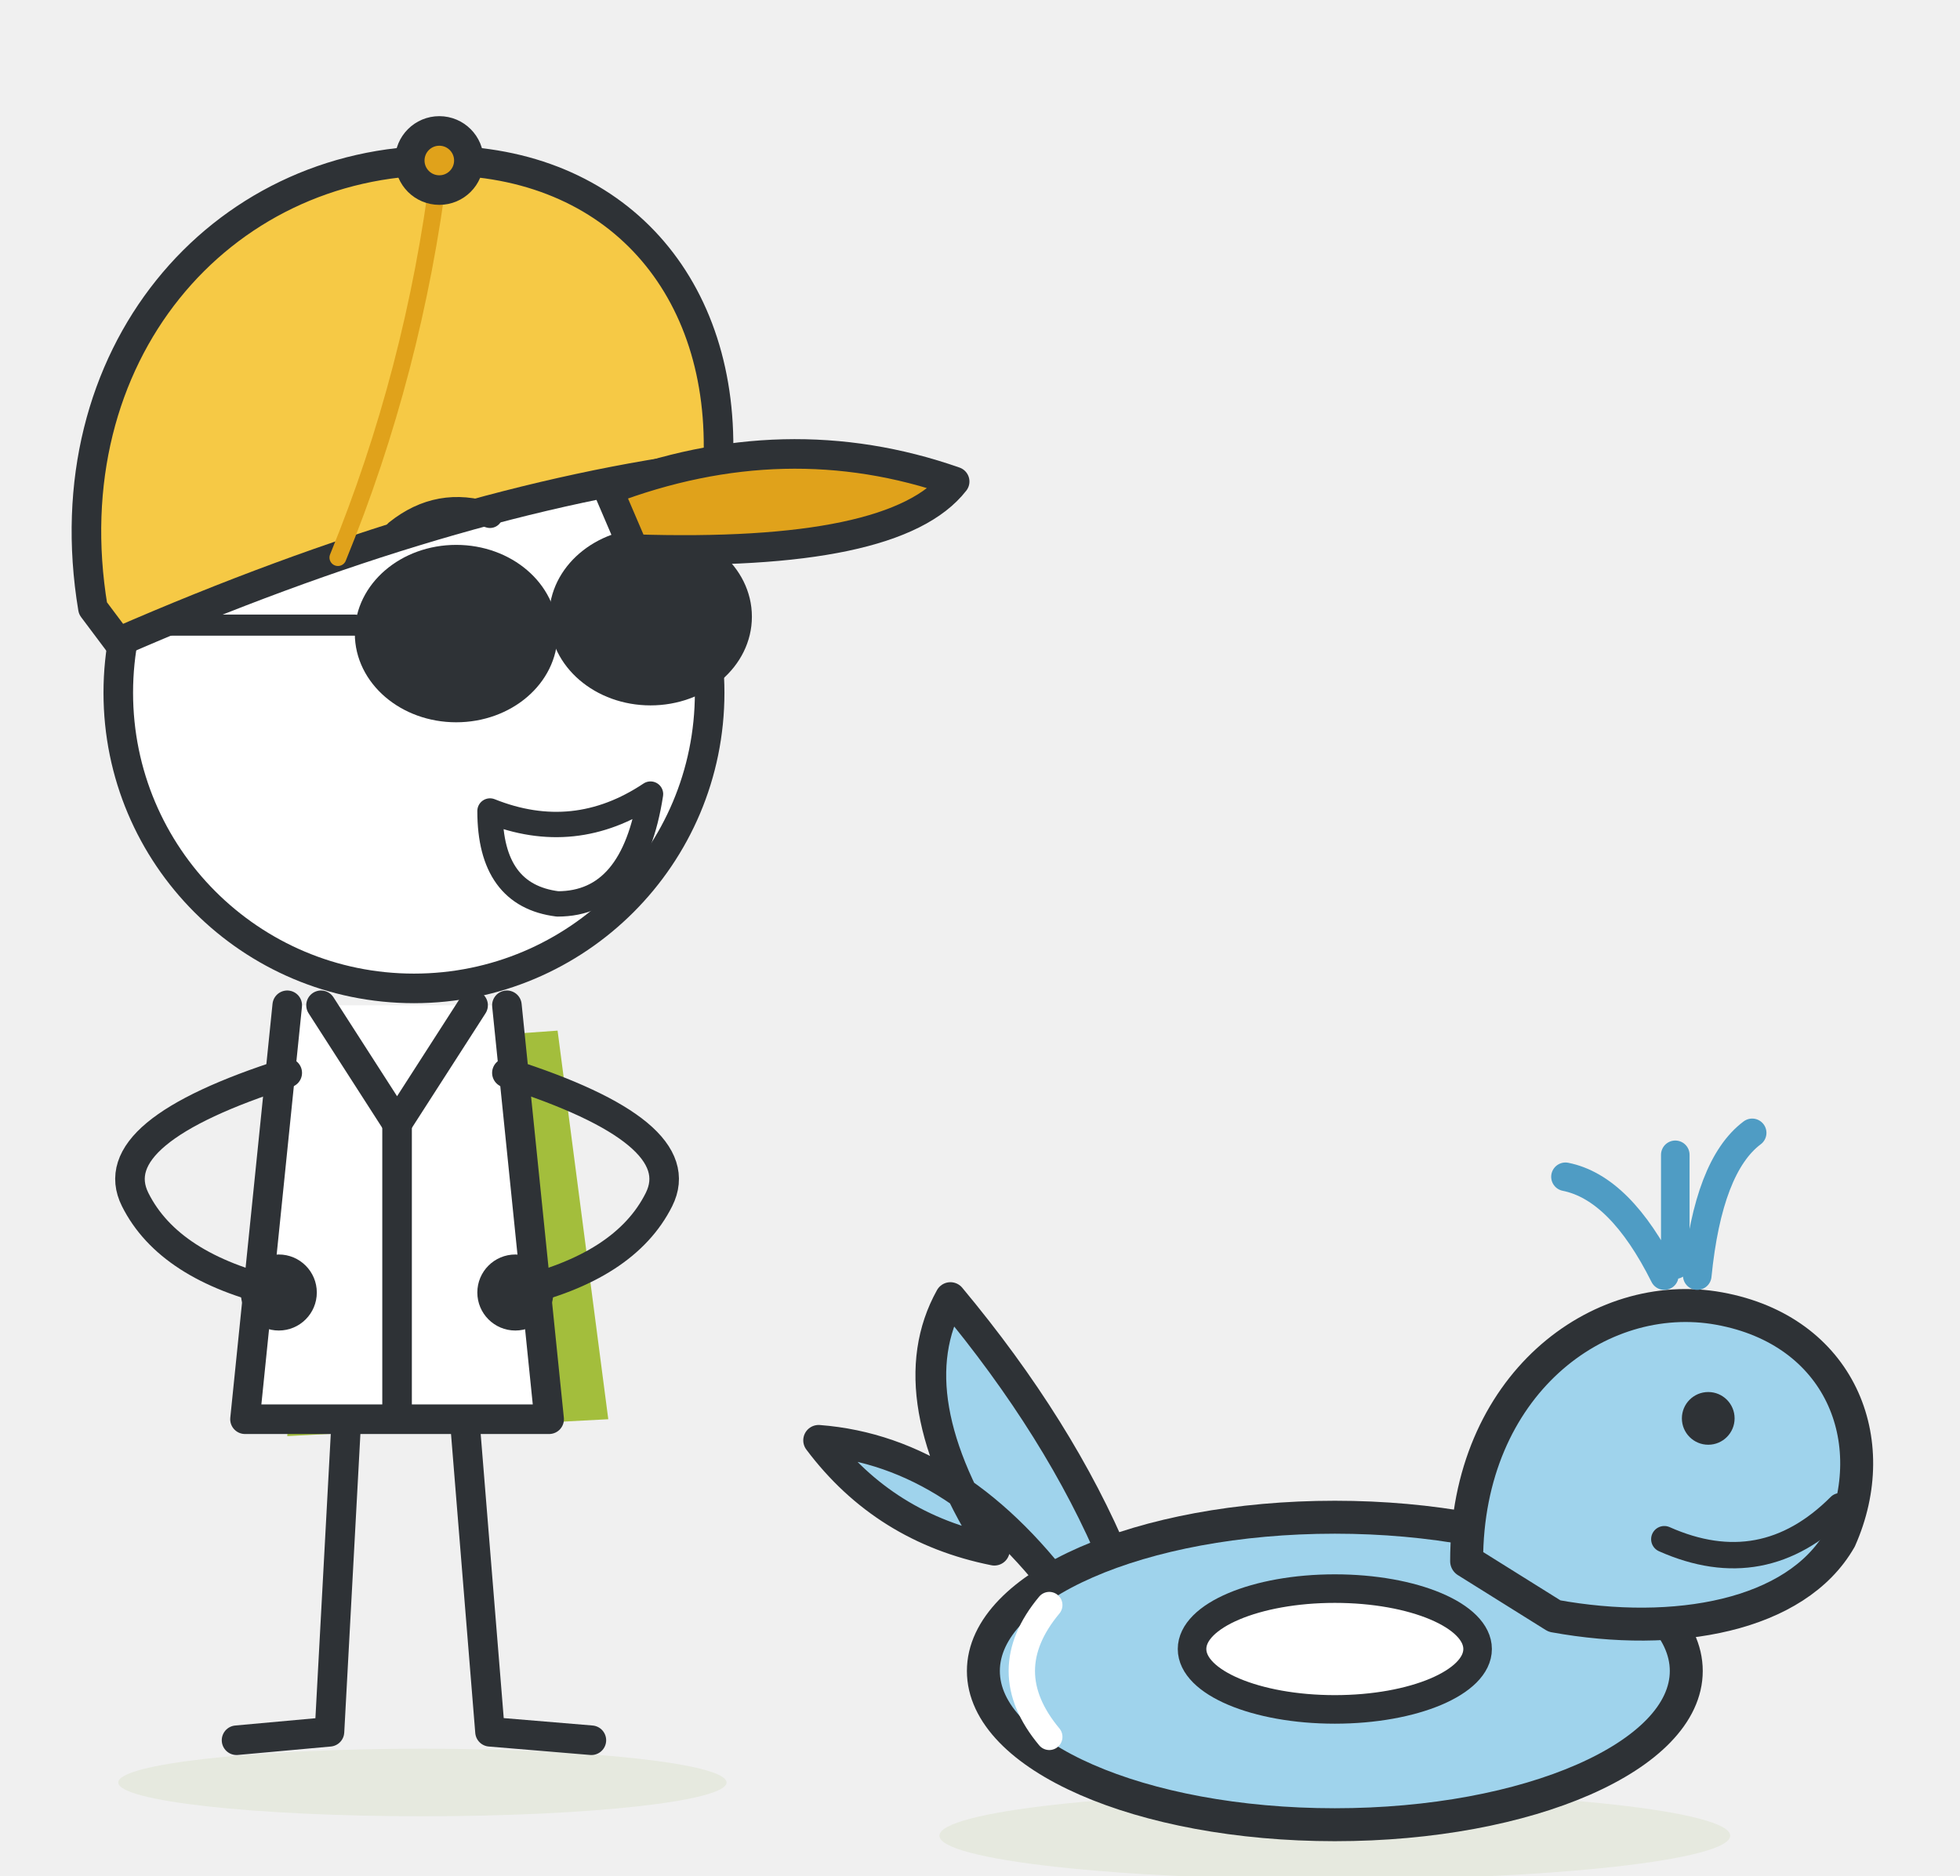
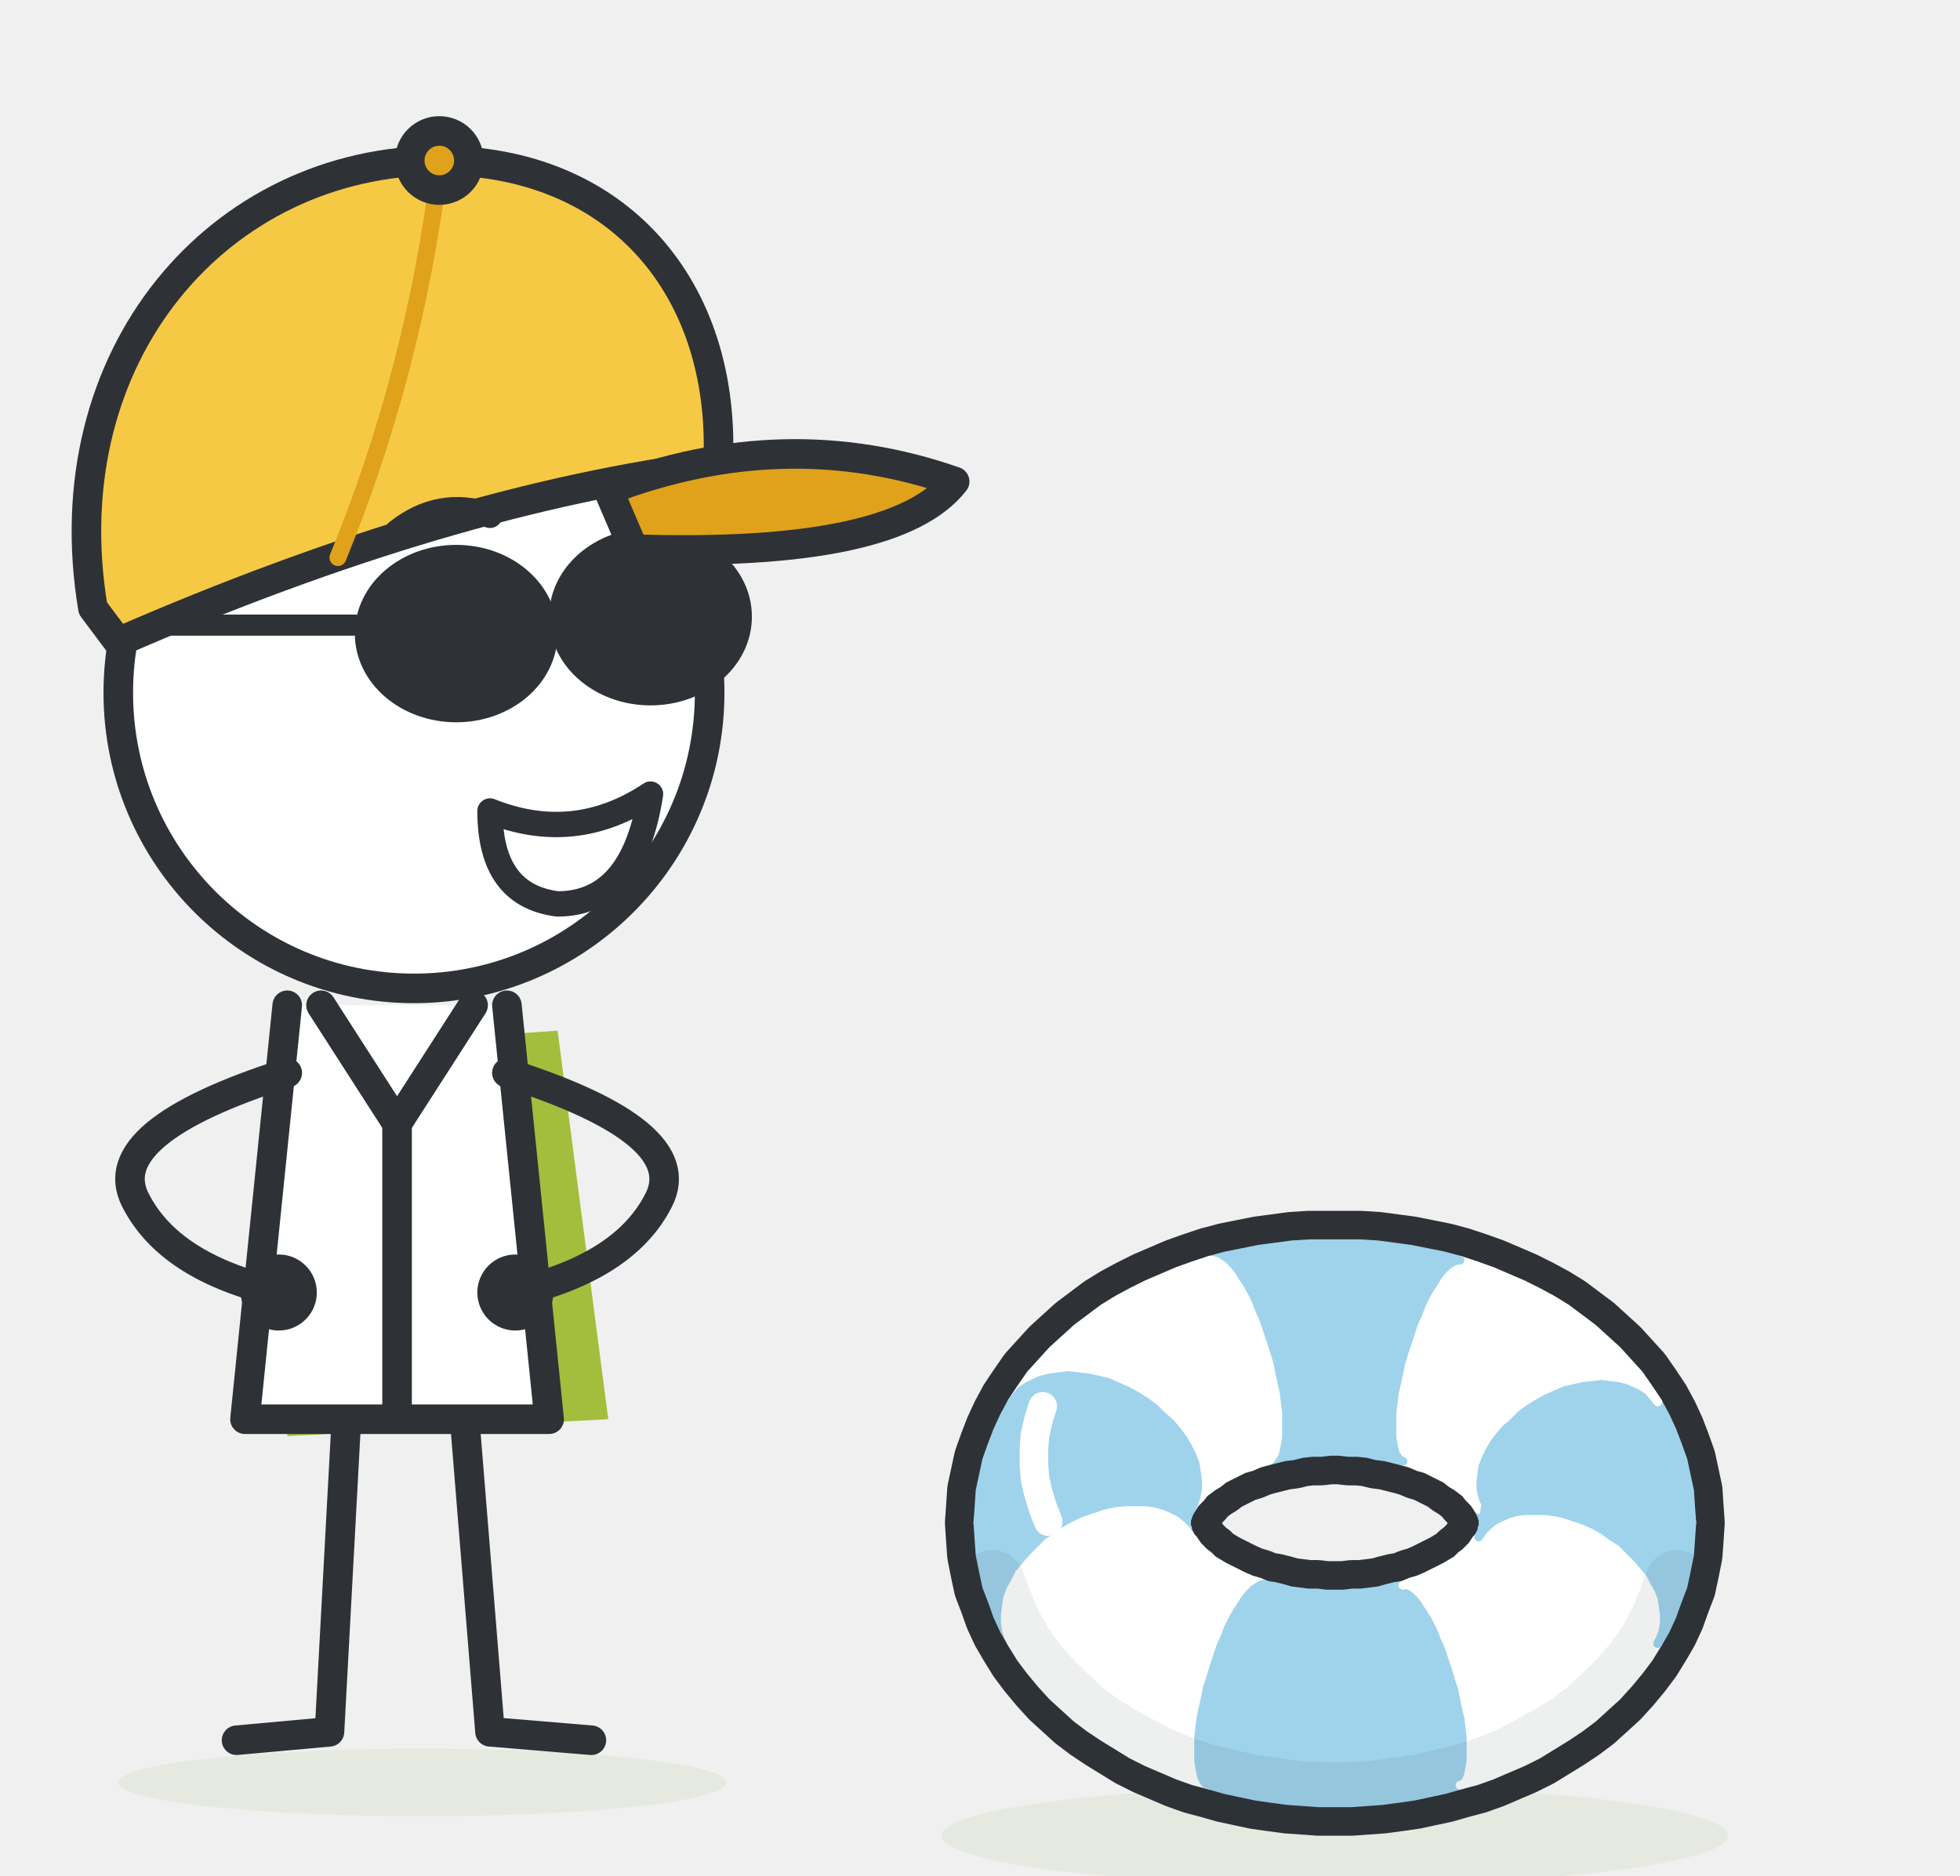
<svg xmlns="http://www.w3.org/2000/svg" aria-hidden="true" focusable="false" viewBox="46 -10 232 222" fill="none" stroke="#2E3236" stroke-width="3.5" stroke-linecap="round" stroke-linejoin="round">
  <ellipse cx="96" cy="201" rx="36" ry="4" fill="#E6E9DF" stroke="none" />
  <path d="M84 114 L112 112 L118 158 L80 160 Z" fill="#A3BE3C" stroke="none" />
  <path d="M87 158 L85 195 L74 196" />
  <path d="M101 158 L104 195 L116 196" />
  <path d="M80 109 L75 158 L111 158 L106 109" fill="#FFFFFF" />
  <path d="M84 109 L93 123 L102 109" />
  <path d="M93 123 L93 157" />
  <circle cx="95" cy="72" r="35" fill="#FFFFFF" />
  <path d="M60 64 L88 64" stroke-width="2.5" />
  <ellipse cx="100" cy="65" rx="10.5" ry="9" fill="#2E3236" stroke-width="3" />
  <ellipse cx="123" cy="63" rx="10.5" ry="9" fill="#2E3236" stroke-width="3" />
  <path d="M110 64 Q112 61.5 114 63" stroke-width="2.5" />
  <path d="M57 62 C52 32 72 9 98 9 C119 9 132 24 131 45 Q99 49 60 66 Z" fill="#F6C945" />
  <path d="M118 48 Q139 40 159 47 Q152 56 121 55 Z" fill="#E0A21B" />
  <path d="M98 10 Q95 34 86 56" stroke="#E0A21B" stroke-width="2" fill="none" />
  <circle cx="98" cy="9" r="3.5" fill="#E0A21B" />
  <circle cx="100" cy="64" r="3.3" fill="#2E3236" stroke="none" />
  <circle cx="120" cy="62" r="3.3" fill="#2E3236" stroke="none" />
  <path d="M104 86 Q114 90 123 84 Q121 97 112 97 Q104 96 104 86 Z" fill="#FFFFFF" stroke-width="3" />
  <path d="M93 53 Q98 49 104 51" stroke-width="3" />
  <path d="M80 117 Q58 124 62 132 Q66 140 79 143" />
  <path d="M106 117 Q128 124 124 132 Q120 140 107 143" />
  <circle cx="79" cy="143" r="4.5" fill="#2E3236" stroke="none" />
  <circle cx="107" cy="143" r="4.5" fill="#2E3236" stroke="none" />
  <g class="bouee" transform="translate(204 206) scale(1.3) translate(-204 -206)">
-     <ellipse cx="204" cy="207" rx="36" ry="4" fill="#E6E9DF" stroke="none" />
-     <path d="M180 186 Q170 172 157 171 Q163 179 173 181 Q164 167 169 158 Q179 170 184 182 Z" fill="#9FD3EC" stroke="#2E3236" stroke-width="2.8" />
-     <ellipse cx="204" cy="192" rx="32" ry="14" fill="#9FD3EC" stroke="#2E3236" stroke-width="3" />
-     <ellipse cx="204" cy="190" rx="13" ry="5.5" fill="#FFFFFF" stroke="#2E3236" stroke-width="2.6" />
-     <path d="M178 186 Q173 192 178 198" stroke="#FFFFFF" stroke-width="2.4" fill="none" />
-     <path d="M216 182 C216 166 228 157 239 159 C250 161 254 171 250 180 C246 187 235 189 224 187 Z" fill="#9FD3EC" stroke="#2E3236" stroke-width="3" />
-     <path d="M234 180 Q243 184 250 177" stroke="#2E3236" stroke-width="2.4" fill="none" />
-     <circle cx="238" cy="169" r="2.4" fill="#2E3236" stroke="none" />
-     <path d="M234 156 Q230 148 225 147 M237 156 Q238 146 242 143 M235 155 L235 145" stroke="#4F9CC4" stroke-width="2.6" fill="none" />
+     <ellipse cx="204" cy="207" rx="35.8" ry="4.5" fill="#E6E9DF" stroke="none" />
+     <path d="M236.5 178.5 L236.4 177.1 L236.3 175.6 L236.0 174.2 L235.7 172.8 L235.2 171.4 L234.7 170.1 L234.1 168.8 L233.4 167.5 L233.0 167.0 L232.6 166.5 L232.0 166.1 L231.4 165.8 L230.7 165.5 L229.9 165.3 L229.1 165.2 L228.3 165.1 L227.4 165.2 L226.5 165.3 L225.6 165.5 L224.7 165.7 L223.8 166.1 L222.9 166.5 L222.0 167.0 L221.2 167.5 L220.4 168.1 L219.7 168.8 L219.0 169.4 L218.4 170.1 L217.8 170.9 L217.4 171.6 L217.0 172.4 L216.7 173.2 L216.6 173.9 L216.5 174.6 L216.5 175.4 L216.6 176.0 L216.8 176.7 L217.1 177.3 L217.2 177.5 L217.3 177.7 L217.4 177.9 L217.4 178.0 L217.5 178.2 L217.5 178.3 L217.5 178.4 L217.5 178.5 L217.6 177.8 L217.7 177.1 L218.0 176.4 L218.3 175.7 L218.8 175.1 L219.3 174.5 L219.9 174.0 L220.6 173.4 L221.4 173.0 L222.2 172.6 L223.1 172.3 L224.1 172.0 L225.0 171.8 L226.0 171.7 L227.0 171.7 L228.0 171.7 L229.0 171.8 L229.9 172.0 L230.9 172.3 L231.8 172.6 L232.6 173.0 L233.4 173.4 L234.1 174.0 L234.7 174.5 L235.2 175.1 L235.7 175.7 L236.0 176.4 L236.3 177.1 L236.4 177.8ZM233.4 167.5 L232.6 166.3 L231.7 165.0 L230.7 163.9 L229.7 162.8 L228.6 161.8 L227.5 160.8 L226.3 159.9 L225.1 159.0 L223.8 158.2 L222.5 157.5 L221.1 156.8 L219.7 156.2 L218.3 155.6 L216.9 155.1 L215.4 154.6 L215.2 154.6 L214.8 154.7 L214.5 154.9 L214.2 155.1 L213.8 155.5 L213.4 156.0 L213.1 156.5 L212.7 157.1 L212.3 157.8 L211.9 158.6 L211.6 159.4 L211.2 160.3 L210.9 161.2 L210.6 162.1 L210.3 163.0 L210.0 164.0 L209.8 165.0 L209.6 165.9 L209.4 166.8 L209.3 167.7 L209.2 168.5 L209.2 169.3 L209.2 170.1 L209.2 170.7 L209.3 171.3 L209.4 171.8 L209.5 172.2 L209.7 172.5 L209.9 172.8 L210.2 172.9 L210.9 173.1 L211.6 173.4 L212.3 173.6 L212.9 173.9 L213.5 174.2 L214.1 174.5 L214.6 174.9 L215.1 175.2 L215.5 175.5 L215.9 175.8 L216.2 176.2 L216.5 176.5 L216.7 176.7 L216.9 177.0 L217.1 177.3 L216.8 176.7 L216.6 176.0 L216.5 175.4 L216.5 174.6 L216.6 173.9 L216.7 173.2 L217.0 172.4 L217.4 171.6 L217.8 170.9 L218.4 170.1 L219.0 169.4 L219.7 168.8 L220.4 168.1 L221.2 167.5 L222.0 167.0 L222.9 166.5 L223.8 166.1 L224.7 165.7 L225.6 165.5 L226.5 165.3 L227.4 165.2 L228.3 165.1 L229.1 165.2 L229.9 165.3 L230.7 165.5 L231.4 165.8 L232.0 166.1 L232.6 166.5 L233.0 167.0ZM215.4 154.6 L213.9 154.2 L212.4 153.9 L210.9 153.6 L209.4 153.4 L207.9 153.2 L206.3 153.1 L204.8 153.1 L203.2 153.1 L201.7 153.1 L200.1 153.2 L198.6 153.4 L197.1 153.6 L195.6 153.9 L194.1 154.2 L192.6 154.6 L192.8 154.6 L193.2 154.7 L193.5 154.9 L193.8 155.1 L194.2 155.5 L194.6 156.0 L194.9 156.5 L195.3 157.1 L195.7 157.8 L196.1 158.6 L196.4 159.4 L196.8 160.3 L197.1 161.2 L197.4 162.1 L197.7 163.0 L198.0 164.0 L198.2 165.0 L198.4 165.9 L198.6 166.8 L198.7 167.7 L198.8 168.5 L198.8 169.3 L198.8 170.1 L198.8 170.7 L198.7 171.3 L198.6 171.8 L198.5 172.2 L198.3 172.5 L198.1 172.8 L197.8 172.9 L198.6 172.7 L199.4 172.5 L200.2 172.4 L201.0 172.2 L201.9 172.1 L202.7 172.1 L203.6 172.0 L204.4 172.0 L205.3 172.1 L206.1 172.1 L207.0 172.2 L207.8 172.4 L208.6 172.5 L209.4 172.7 L210.2 172.9 L209.9 172.8 L209.7 172.5 L209.5 172.2 L209.4 171.8 L209.3 171.3 L209.2 170.7 L209.2 170.1 L209.2 169.3 L209.2 168.5 L209.3 167.7 L209.4 166.8 L209.6 165.9 L209.8 165.0 L210.0 164.0 L210.3 163.0 L210.6 162.1 L210.9 161.2 L211.2 160.3 L211.6 159.4 L211.9 158.6 L212.3 157.8 L212.7 157.1 L213.1 156.5 L213.4 156.0 L213.8 155.5 L214.2 155.1 L214.5 154.9 L214.8 154.7 L215.2 154.6ZM192.6 154.6 L191.1 155.1 L189.7 155.6 L188.3 156.2 L186.9 156.8 L185.5 157.5 L184.2 158.2 L182.9 159.0 L181.7 159.9 L180.5 160.8 L179.4 161.8 L178.3 162.8 L177.3 163.9 L176.3 165.0 L175.4 166.3 L174.6 167.5 L175.0 167.0 L175.4 166.5 L176.0 166.1 L176.6 165.8 L177.3 165.5 L178.1 165.3 L178.9 165.2 L179.7 165.1 L180.6 165.2 L181.5 165.3 L182.4 165.5 L183.3 165.7 L184.2 166.1 L185.1 166.5 L186.0 167.0 L186.8 167.5 L187.6 168.1 L188.3 168.8 L189.0 169.4 L189.6 170.1 L190.2 170.9 L190.6 171.6 L191.0 172.4 L191.3 173.2 L191.4 173.9 L191.5 174.6 L191.5 175.4 L191.4 176.0 L191.2 176.7 L190.9 177.3 L191.1 177.0 L191.3 176.7 L191.5 176.5 L191.8 176.2 L192.1 175.8 L192.5 175.5 L192.9 175.2 L193.4 174.9 L193.9 174.5 L194.5 174.2 L195.1 173.9 L195.7 173.6 L196.4 173.4 L197.1 173.1 L197.8 172.9 L198.1 172.8 L198.3 172.5 L198.5 172.2 L198.6 171.8 L198.7 171.3 L198.8 170.7 L198.8 170.1 L198.8 169.3 L198.8 168.5 L198.7 167.7 L198.6 166.8 L198.4 165.9 L198.2 165.0 L198.0 164.0 L197.7 163.0 L197.4 162.1 L197.1 161.2 L196.8 160.3 L196.4 159.4 L196.1 158.6 L195.7 157.8 L195.3 157.1 L194.9 156.5 L194.6 156.0 L194.2 155.5 L193.8 155.1 L193.5 154.9 L193.2 154.7 L192.8 154.6ZM174.6 167.5 L173.9 168.8 L173.3 170.1 L172.8 171.4 L172.3 172.8 L172.0 174.2 L171.7 175.6 L171.6 177.1 L171.5 178.5 L171.6 177.8 L171.7 177.1 L172.0 176.4 L172.3 175.7 L172.8 175.1 L173.3 174.5 L173.9 174.0 L174.6 173.4 L175.4 173.0 L176.2 172.6 L177.1 172.3 L178.1 172.0 L179.0 171.8 L180.0 171.7 L181.0 171.7 L182.0 171.7 L183.0 171.8 L183.9 172.0 L184.9 172.3 L185.8 172.6 L186.6 173.0 L187.4 173.4 L188.1 174.0 L188.7 174.5 L189.2 175.1 L189.7 175.7 L190.0 176.4 L190.3 177.1 L190.4 177.8 L190.5 178.5 L190.5 178.4 L190.5 178.3 L190.5 178.2 L190.6 178.0 L190.6 177.9 L190.7 177.7 L190.8 177.5 L190.9 177.3 L191.2 176.7 L191.4 176.0 L191.5 175.4 L191.5 174.6 L191.4 173.9 L191.3 173.2 L191.0 172.4 L190.6 171.6 L190.2 170.9 L189.6 170.1 L189.0 169.4 L188.3 168.8 L187.6 168.1 L186.8 167.5 L186.0 167.0 L185.1 166.5 L184.2 166.1 L183.3 165.7 L182.4 165.5 L181.5 165.3 L180.6 165.2 L179.7 165.1 L178.9 165.2 L178.1 165.3 L177.3 165.5 L176.6 165.8 L176.0 166.1 L175.4 166.5 L175.0 167.0ZM171.5 178.5 L171.6 180.0 L171.7 181.4 L172.0 182.9 L172.3 184.3 L172.8 185.6 L173.3 187.0 L173.9 188.3 L174.6 189.5 L174.3 188.9 L174.1 188.3 L174.0 187.6 L174.0 186.9 L174.1 186.1 L174.2 185.4 L174.5 184.6 L174.9 183.9 L175.3 183.1 L175.9 182.4 L176.5 181.7 L177.2 181.0 L177.9 180.3 L178.7 179.8 L179.5 179.2 L180.4 178.7 L181.3 178.3 L182.2 178.0 L183.1 177.7 L184.0 177.5 L184.9 177.4 L185.8 177.4 L186.7 177.4 L187.5 177.5 L188.2 177.7 L188.9 178.0 L189.5 178.3 L190.1 178.8 L190.5 179.2 L190.9 179.8 L190.8 179.6 L190.7 179.4 L190.6 179.2 L190.6 179.0 L190.5 178.9 L190.5 178.8 L190.5 178.6 L190.5 178.5 L190.4 177.8 L190.3 177.1 L190.0 176.4 L189.7 175.7 L189.2 175.1 L188.7 174.5 L188.1 174.0 L187.4 173.4 L186.6 173.0 L185.8 172.6 L184.9 172.3 L183.9 172.0 L183.0 171.8 L182.0 171.7 L181.0 171.7 L180.0 171.7 L179.0 171.8 L178.1 172.0 L177.1 172.3 L176.2 172.6 L175.4 173.0 L174.6 173.4 L173.9 174.0 L173.3 174.5 L172.8 175.1 L172.3 175.7 L172.0 176.4 L171.7 177.1 L171.6 177.8ZM174.6 189.5 L175.4 190.8 L176.3 192.0 L177.3 193.2 L178.3 194.3 L179.4 195.3 L180.5 196.3 L181.7 197.2 L182.9 198.0 L184.2 198.8 L185.5 199.6 L186.9 200.3 L188.3 200.9 L189.7 201.5 L191.1 202.0 L192.6 202.4 L192.3 202.3 L192.1 202.1 L191.9 201.7 L191.8 201.3 L191.7 200.8 L191.6 200.2 L191.6 199.6 L191.6 198.9 L191.6 198.1 L191.7 197.2 L191.8 196.3 L192.0 195.4 L192.2 194.5 L192.4 193.5 L192.7 192.6 L193.0 191.6 L193.3 190.7 L193.6 189.8 L194.0 188.9 L194.3 188.1 L194.7 187.3 L195.1 186.6 L195.5 186.0 L195.8 185.5 L196.2 185.0 L196.6 184.6 L196.9 184.4 L197.2 184.2 L197.5 184.1 L197.8 184.2 L197.1 183.9 L196.4 183.7 L195.7 183.4 L195.1 183.1 L194.5 182.8 L193.9 182.5 L193.4 182.2 L192.9 181.9 L192.5 181.5 L192.1 181.2 L191.8 180.9 L191.5 180.6 L191.3 180.3 L191.1 180.0 L190.9 179.8 L190.5 179.2 L190.1 178.8 L189.5 178.3 L188.9 178.0 L188.2 177.7 L187.5 177.5 L186.7 177.4 L185.8 177.4 L184.9 177.4 L184.0 177.5 L183.1 177.7 L182.2 178.0 L181.3 178.3 L180.4 178.7 L179.5 179.2 L178.7 179.8 L177.9 180.3 L177.2 181.0 L176.5 181.7 L175.9 182.4 L175.3 183.1 L174.9 183.9 L174.5 184.6 L174.2 185.4 L174.1 186.1 L174.0 186.9 L174.0 187.6 L174.1 188.3 L174.3 188.9ZM192.6 202.4 L194.0 202.8 L195.4 203.1 L196.8 203.4 L198.2 203.6 L199.7 203.8 L201.1 203.9 L202.5 204.0 L204.0 204.0 L205.5 204.0 L206.9 203.9 L208.3 203.8 L209.8 203.6 L211.2 203.4 L212.6 203.1 L214.0 202.8 L215.4 202.4 L215.7 202.3 L215.9 202.1 L216.1 201.7 L216.2 201.3 L216.3 200.8 L216.4 200.2 L216.4 199.6 L216.4 198.9 L216.4 198.1 L216.3 197.2 L216.2 196.3 L216.0 195.4 L215.8 194.5 L215.6 193.5 L215.3 192.6 L215.0 191.6 L214.7 190.7 L214.4 189.8 L214.0 188.9 L213.7 188.1 L213.3 187.3 L212.9 186.6 L212.5 186.0 L212.2 185.5 L211.8 185.0 L211.4 184.6 L211.1 184.4 L210.8 184.2 L210.5 184.1 L210.2 184.2 L209.5 184.3 L208.7 184.5 L208.0 184.7 L207.2 184.8 L206.4 184.9 L205.6 184.9 L204.8 185.0 L204.0 185.0 L203.2 185.0 L202.4 184.9 L201.6 184.9 L200.8 184.8 L200.0 184.7 L199.3 184.5 L198.5 184.3 L197.8 184.2 L197.5 184.1 L197.2 184.2 L196.9 184.4 L196.6 184.6 L196.2 185.0 L195.8 185.5 L195.5 186.0 L195.1 186.6 L194.7 187.3 L194.3 188.1 L194.0 188.9 L193.6 189.8 L193.3 190.7 L193.0 191.6 L192.7 192.6 L192.4 193.5 L192.2 194.5 L192.0 195.4 L191.8 196.3 L191.7 197.2 L191.6 198.1 L191.6 198.9 L191.6 199.6 L191.6 200.2 L191.7 200.8 L191.8 201.3 L191.9 201.7 L192.1 202.1 L192.3 202.3ZM215.4 202.4 L216.9 202.0 L218.3 201.5 L219.7 200.9 L221.1 200.3 L222.5 199.6 L223.8 198.8 L225.1 198.0 L226.3 197.2 L227.5 196.3 L228.6 195.3 L229.7 194.3 L230.7 193.2 L231.7 192.0 L232.6 190.8 L233.4 189.5 L233.7 188.9 L233.9 188.3 L234.0 187.6 L234.0 186.9 L233.9 186.1 L233.8 185.4 L233.5 184.6 L233.1 183.9 L232.7 183.1 L232.1 182.4 L231.5 181.7 L230.8 181.0 L230.1 180.3 L229.3 179.8 L228.5 179.2 L227.6 178.7 L226.7 178.3 L225.8 178.0 L224.9 177.7 L224.0 177.5 L223.1 177.4 L222.2 177.4 L221.3 177.4 L220.5 177.5 L219.8 177.7 L219.1 178.0 L218.5 178.3 L217.9 178.8 L217.5 179.2 L217.1 179.8 L216.9 180.0 L216.7 180.3 L216.5 180.6 L216.2 180.9 L215.9 181.2 L215.5 181.5 L215.1 181.9 L214.6 182.2 L214.1 182.5 L213.5 182.8 L212.9 183.1 L212.3 183.4 L211.6 183.7 L210.9 183.9 L210.2 184.2 L210.5 184.1 L210.8 184.2 L211.1 184.4 L211.4 184.6 L211.8 185.0 L212.2 185.5 L212.5 186.0 L212.9 186.6 L213.3 187.3 L213.7 188.1 L214.0 188.9 L214.4 189.8 L214.7 190.7 L215.0 191.6 L215.3 192.6 L215.6 193.5 L215.8 194.5 L216.0 195.4 L216.2 196.3 L216.3 197.2 L216.4 198.1 L216.4 198.9 L216.4 199.6 L216.4 200.2 L216.3 200.8 L216.2 201.3 L216.1 201.7 L215.9 202.1 L215.7 202.3ZM233.4 189.5 L234.1 188.3 L234.7 187.0 L235.2 185.6 L235.7 184.3 L236.0 182.9 L236.3 181.4 L236.4 180.0 L236.5 178.5 L236.4 177.8 L236.3 177.1 L236.0 176.4 L235.7 175.7 L235.2 175.1 L234.7 174.5 L234.1 174.0 L233.4 173.4 L232.6 173.0 L231.8 172.6 L230.9 172.3 L229.9 172.0 L229.0 171.8 L228.0 171.7 L227.0 171.7 L226.0 171.7 L225.0 171.8 L224.1 172.0 L223.1 172.3 L222.2 172.6 L221.4 173.0 L220.6 173.4 L219.9 174.0 L219.3 174.5 L218.8 175.1 L218.3 175.7 L218.0 176.4 L217.7 177.1 L217.6 177.8 L217.5 178.5 L217.5 178.6 L217.5 178.8 L217.5 178.9 L217.4 179.0 L217.4 179.2 L217.3 179.4 L217.2 179.6 L217.1 179.8 L217.5 179.2 L217.9 178.8 L218.5 178.3 L219.1 178.0 L219.8 177.7 L220.5 177.5 L221.3 177.4 L222.2 177.4 L223.1 177.4 L224.0 177.5 L224.9 177.7 L225.8 178.0 L226.7 178.3 L227.6 178.7 L228.5 179.2 L229.3 179.8 L230.1 180.3 L230.8 181.0 L231.5 181.7 L232.1 182.4 L232.7 183.1 L233.1 183.9 L233.5 184.6 L233.8 185.4 L233.9 186.1 L234.0 186.9 L234.0 187.6 L233.9 188.3 L233.7 188.9Z" fill="#2E3236" stroke="#2E3236" stroke-width="6" stroke-linejoin="round" />
+     <path d="M236.5 178.5 L236.4 177.1 L236.3 175.6 L236.0 174.2 L235.7 172.8 L235.2 171.4 L234.7 170.1 L234.1 168.8 L233.4 167.5 L233.0 167.0 L232.6 166.5 L232.0 166.1 L231.4 165.8 L230.7 165.5 L229.9 165.3 L229.1 165.2 L228.3 165.1 L227.4 165.2 L226.5 165.3 L225.6 165.5 L224.7 165.7 L223.8 166.1 L222.9 166.5 L222.0 167.0 L221.2 167.5 L220.4 168.1 L219.7 168.8 L219.0 169.4 L218.4 170.1 L217.8 170.9 L217.4 171.6 L217.0 172.4 L216.7 173.2 L216.6 173.9 L216.5 174.6 L216.5 175.4 L216.6 176.0 L216.8 176.7 L217.1 177.3 L217.2 177.5 L217.3 177.7 L217.4 177.9 L217.4 178.0 L217.5 178.2 L217.5 178.3 L217.5 178.4 L217.5 178.5 L217.6 177.8 L217.7 177.1 L218.0 176.4 L218.3 175.7 L218.8 175.1 L219.3 174.5 L219.9 174.0 L220.6 173.4 L221.4 173.0 L222.2 172.6 L223.1 172.3 L224.1 172.0 L225.0 171.8 L226.0 171.7 L227.0 171.7 L228.0 171.7 L229.0 171.8 L229.9 172.0 L230.9 172.3 L231.8 172.6 L232.6 173.0 L233.4 173.4 L234.1 174.0 L234.7 174.5 L235.2 175.1 L235.7 175.7 L236.0 176.4 L236.3 177.1 L236.4 177.8Z" fill="#9FD3EC" stroke="#9FD3EC" stroke-width=".8" stroke-linejoin="round" />
+     <path d="M233.4 167.5 L232.6 166.3 L231.7 165.0 L230.7 163.9 L229.7 162.8 L228.6 161.8 L227.5 160.8 L226.3 159.9 L225.1 159.0 L223.8 158.2 L222.5 157.5 L221.1 156.8 L219.7 156.2 L218.3 155.6 L216.9 155.1 L215.4 154.6 L215.2 154.6 L214.8 154.7 L214.5 154.9 L214.2 155.1 L213.8 155.5 L213.4 156.0 L213.1 156.5 L212.7 157.1 L212.3 157.8 L211.9 158.6 L211.6 159.4 L211.2 160.3 L210.9 161.2 L210.6 162.1 L210.3 163.0 L210.0 164.0 L209.8 165.0 L209.6 165.9 L209.4 166.8 L209.3 167.7 L209.2 168.5 L209.2 169.3 L209.2 170.1 L209.2 170.7 L209.3 171.3 L209.4 171.8 L209.5 172.2 L209.7 172.5 L209.9 172.8 L210.2 172.9 L210.9 173.1 L211.6 173.4 L212.3 173.6 L212.9 173.9 L213.5 174.2 L214.1 174.5 L214.6 174.9 L215.1 175.2 L215.5 175.5 L215.9 175.8 L216.2 176.2 L216.5 176.5 L216.7 176.7 L216.9 177.0 L217.1 177.3 L216.8 176.7 L216.6 176.0 L216.5 175.4 L216.5 174.6 L216.6 173.9 L216.7 173.2 L217.0 172.4 L217.4 171.6 L217.8 170.9 L218.4 170.1 L219.0 169.4 L219.7 168.8 L220.4 168.1 L221.2 167.5 L222.0 167.0 L222.9 166.5 L223.8 166.1 L224.7 165.7 L225.6 165.5 L226.5 165.3 L227.4 165.2 L228.3 165.1 L229.1 165.2 L229.9 165.3 L230.7 165.5 L231.4 165.8 L232.0 166.1 L232.6 166.5 L233.0 167.0Z" fill="#FFFFFF" stroke="#FFFFFF" stroke-width=".8" stroke-linejoin="round" />
+     <path d="M215.4 154.6 L213.9 154.2 L212.4 153.9 L210.9 153.6 L209.4 153.4 L207.9 153.2 L206.3 153.1 L204.8 153.1 L203.2 153.1 L201.7 153.1 L200.1 153.2 L198.6 153.4 L197.1 153.6 L195.6 153.9 L194.1 154.2 L192.6 154.6 L192.8 154.6 L193.2 154.7 L193.5 154.9 L193.8 155.1 L194.2 155.5 L194.6 156.0 L194.9 156.5 L195.3 157.1 L195.7 157.8 L196.1 158.6 L196.4 159.4 L196.8 160.3 L197.1 161.2 L197.4 162.1 L197.7 163.0 L198.0 164.0 L198.2 165.0 L198.4 165.9 L198.6 166.8 L198.7 167.7 L198.8 168.5 L198.8 169.3 L198.8 170.1 L198.8 170.7 L198.7 171.3 L198.6 171.8 L198.5 172.2 L198.3 172.5 L198.1 172.8 L197.8 172.9 L198.6 172.7 L199.4 172.5 L200.2 172.4 L201.0 172.2 L201.9 172.1 L202.7 172.1 L203.6 172.0 L204.4 172.0 L205.3 172.1 L206.1 172.1 L207.0 172.2 L207.8 172.4 L208.6 172.5 L209.4 172.7 L210.2 172.9 L209.9 172.8 L209.7 172.5 L209.5 172.2 L209.4 171.8 L209.3 171.3 L209.2 170.7 L209.2 170.1 L209.2 169.3 L209.2 168.5 L209.3 167.7 L209.4 166.8 L209.6 165.9 L209.8 165.0 L210.0 164.0 L210.3 163.0 L210.6 162.1 L210.9 161.2 L211.2 160.3 L211.6 159.4 L211.9 158.6 L212.3 157.8 L212.7 157.1 L213.1 156.5 L213.4 156.0 L213.8 155.5 L214.2 155.1 L214.5 154.9 L214.8 154.7 L215.2 154.6Z" fill="#9FD3EC" stroke="#9FD3EC" stroke-width=".8" stroke-linejoin="round" />
+     <path d="M192.6 154.6 L191.1 155.1 L189.7 155.6 L188.3 156.2 L186.9 156.8 L185.5 157.5 L184.2 158.2 L182.9 159.0 L181.7 159.9 L180.5 160.8 L179.4 161.8 L178.3 162.8 L177.3 163.9 L176.3 165.0 L175.4 166.3 L174.6 167.5 L175.0 167.0 L175.4 166.5 L176.0 166.1 L176.6 165.8 L177.3 165.5 L178.1 165.3 L178.9 165.2 L179.7 165.1 L180.6 165.2 L181.5 165.3 L182.4 165.5 L183.3 165.7 L184.2 166.1 L185.1 166.5 L186.0 167.0 L186.8 167.5 L187.6 168.1 L188.3 168.8 L189.0 169.4 L189.6 170.1 L190.2 170.9 L190.6 171.6 L191.0 172.4 L191.3 173.2 L191.4 173.9 L191.5 174.6 L191.5 175.4 L191.4 176.0 L191.2 176.7 L190.9 177.3 L191.1 177.0 L191.3 176.7 L191.5 176.5 L191.8 176.2 L192.1 175.8 L192.5 175.5 L192.9 175.2 L193.4 174.9 L193.9 174.5 L194.5 174.2 L195.1 173.9 L195.7 173.6 L196.4 173.4 L197.1 173.1 L197.8 172.9 L198.1 172.8 L198.3 172.5 L198.5 172.2 L198.6 171.8 L198.7 171.3 L198.8 170.7 L198.8 170.1 L198.8 169.3 L198.8 168.5 L198.7 167.7 L198.6 166.8 L198.4 165.9 L198.2 165.0 L198.0 164.0 L197.7 163.0 L197.4 162.1 L197.1 161.2 L196.8 160.3 L196.4 159.4 L196.1 158.6 L195.7 157.8 L195.3 157.1 L194.9 156.5 L194.6 156.0 L194.2 155.5 L193.8 155.1 L193.5 154.9 L193.2 154.7 L192.8 154.6Z" fill="#FFFFFF" stroke="#FFFFFF" stroke-width=".8" stroke-linejoin="round" />
+     <path d="M174.6 167.5 L173.9 168.8 L173.3 170.1 L172.8 171.4 L172.3 172.8 L172.0 174.2 L171.7 175.6 L171.6 177.1 L171.5 178.5 L171.6 177.8 L171.7 177.1 L172.0 176.4 L172.3 175.7 L172.8 175.1 L173.3 174.5 L173.9 174.0 L174.6 173.4 L175.4 173.0 L176.2 172.6 L177.1 172.3 L178.1 172.0 L179.0 171.8 L180.0 171.7 L181.0 171.7 L182.0 171.7 L183.0 171.8 L183.9 172.0 L184.9 172.3 L185.8 172.6 L186.6 173.0 L187.4 173.4 L188.1 174.0 L188.7 174.5 L189.2 175.1 L189.7 175.7 L190.0 176.4 L190.3 177.1 L190.4 177.8 L190.5 178.5 L190.5 178.4 L190.5 178.3 L190.5 178.2 L190.6 178.0 L190.6 177.9 L190.7 177.7 L190.8 177.5 L190.9 177.3 L191.2 176.7 L191.4 176.0 L191.5 175.4 L191.5 174.6 L191.4 173.9 L191.3 173.2 L191.0 172.4 L190.6 171.6 L190.2 170.9 L189.6 170.1 L189.0 169.4 L188.3 168.8 L187.6 168.1 L186.8 167.5 L186.0 167.0 L185.1 166.5 L184.2 166.1 L183.3 165.7 L182.4 165.5 L181.5 165.3 L180.6 165.2 L179.7 165.1 L178.9 165.2 L178.1 165.3 L177.3 165.5 L176.6 165.8 L176.0 166.1 L175.4 166.5 L175.0 167.0Z" fill="#9FD3EC" stroke="#9FD3EC" stroke-width=".8" stroke-linejoin="round" />
+     <path d="M171.5 178.5 L171.6 180.0 L171.7 181.4 L172.0 182.9 L172.3 184.3 L172.8 185.6 L173.3 187.0 L173.9 188.3 L174.6 189.5 L174.3 188.9 L174.1 188.3 L174.0 187.6 L174.0 186.9 L174.1 186.1 L174.2 185.4 L174.5 184.6 L174.9 183.9 L175.3 183.1 L175.9 182.4 L176.5 181.7 L177.2 181.0 L177.9 180.3 L178.7 179.8 L179.5 179.2 L180.4 178.7 L181.3 178.3 L182.2 178.0 L183.1 177.7 L184.0 177.5 L184.9 177.4 L185.8 177.4 L186.7 177.4 L187.5 177.5 L188.2 177.7 L188.9 178.0 L189.5 178.3 L190.1 178.8 L190.5 179.2 L190.9 179.8 L190.8 179.6 L190.7 179.4 L190.6 179.2 L190.6 179.0 L190.5 178.9 L190.5 178.8 L190.5 178.6 L190.5 178.5 L190.4 177.8 L190.3 177.1 L190.0 176.4 L189.7 175.7 L189.2 175.1 L188.7 174.5 L188.1 174.0 L187.4 173.4 L186.6 173.0 L185.8 172.6 L184.9 172.3 L183.9 172.0 L183.0 171.8 L182.0 171.7 L181.0 171.7 L180.0 171.7 L179.0 171.8 L178.1 172.0 L177.1 172.3 L176.2 172.6 L175.4 173.0 L174.6 173.4 L173.9 174.0 L173.3 174.5 L172.8 175.1 L172.3 175.7 L172.0 176.4 L171.7 177.1 L171.6 177.8Z" fill="#9FD3EC" stroke="#9FD3EC" stroke-width=".8" stroke-linejoin="round" />
+     <path d="M174.6 189.5 L175.4 190.8 L176.3 192.0 L177.3 193.2 L178.3 194.3 L179.4 195.3 L180.5 196.3 L181.7 197.2 L182.9 198.0 L184.2 198.8 L185.5 199.6 L186.9 200.3 L188.3 200.9 L189.7 201.5 L191.1 202.0 L192.6 202.4 L192.3 202.3 L192.1 202.1 L191.9 201.7 L191.8 201.3 L191.7 200.8 L191.6 200.2 L191.6 199.6 L191.6 198.9 L191.6 198.1 L191.7 197.2 L191.8 196.3 L192.0 195.4 L192.2 194.5 L192.4 193.5 L192.7 192.6 L193.0 191.6 L193.3 190.7 L193.6 189.8 L194.0 188.9 L194.3 188.1 L194.7 187.3 L195.1 186.6 L195.5 186.0 L195.8 185.5 L196.2 185.0 L196.6 184.6 L196.9 184.4 L197.2 184.2 L197.5 184.1 L197.8 184.2 L197.1 183.9 L196.4 183.7 L195.7 183.4 L195.1 183.1 L194.5 182.8 L193.9 182.5 L193.4 182.2 L192.9 181.9 L192.5 181.5 L192.1 181.2 L191.8 180.9 L191.5 180.6 L191.3 180.3 L191.1 180.0 L190.9 179.8 L190.5 179.2 L190.1 178.8 L189.5 178.3 L188.9 178.0 L188.2 177.7 L187.5 177.5 L186.7 177.4 L185.8 177.4 L184.9 177.4 L184.0 177.5 L183.1 177.7 L182.2 178.0 L181.3 178.3 L180.4 178.7 L179.5 179.2 L178.7 179.8 L177.9 180.3 L177.2 181.0 L176.5 181.7 L175.9 182.4 L175.3 183.1 L174.9 183.9 L174.5 184.6 L174.2 185.4 L174.1 186.1 L174.0 186.9 L174.0 187.6 L174.1 188.3 L174.3 188.9Z" fill="#FFFFFF" stroke="#FFFFFF" stroke-width=".8" stroke-linejoin="round" />
+     <path d="M192.6 202.4 L194.0 202.8 L195.4 203.1 L196.8 203.4 L198.2 203.6 L199.7 203.8 L201.1 203.9 L202.5 204.0 L204.0 204.0 L205.5 204.0 L206.9 203.9 L208.3 203.8 L209.8 203.6 L211.2 203.4 L212.6 203.1 L214.0 202.8 L215.4 202.4 L215.7 202.3 L215.9 202.1 L216.1 201.7 L216.2 201.3 L216.3 200.8 L216.4 200.2 L216.4 199.6 L216.4 198.9 L216.4 198.1 L216.3 197.2 L216.2 196.3 L216.0 195.4 L215.8 194.5 L215.6 193.5 L215.3 192.6 L215.0 191.6 L214.7 190.7 L214.4 189.8 L214.0 188.9 L213.7 188.1 L213.3 187.3 L212.9 186.6 L212.5 186.0 L212.2 185.5 L211.8 185.0 L211.4 184.6 L211.1 184.4 L210.8 184.2 L210.5 184.1 L210.2 184.2 L209.5 184.3 L208.7 184.5 L208.0 184.7 L207.2 184.8 L206.4 184.9 L205.6 184.9 L204.8 185.0 L204.0 185.0 L203.2 185.0 L202.4 184.9 L201.6 184.9 L200.8 184.8 L200.0 184.7 L199.3 184.5 L198.5 184.3 L197.8 184.2 L197.5 184.1 L197.2 184.2 L196.9 184.4 L196.6 184.6 L196.2 185.0 L195.8 185.5 L195.5 186.0 L195.1 186.6 L194.7 187.3 L194.3 188.1 L194.0 188.9 L193.6 189.8 L193.3 190.7 L193.0 191.6 L192.7 192.6 L192.4 193.5 L192.2 194.5 L192.0 195.4 L191.8 196.3 L191.7 197.2 L191.6 198.1 L191.6 198.9 L191.6 199.6 L191.6 200.2 L191.7 200.8 L191.8 201.3 L191.9 201.7 L192.1 202.1 L192.3 202.3Z" fill="#9FD3EC" stroke="#9FD3EC" stroke-width=".8" stroke-linejoin="round" />
+     <path d="M215.4 202.4 L216.9 202.0 L218.3 201.5 L219.7 200.9 L221.1 200.3 L222.5 199.6 L223.8 198.8 L225.1 198.0 L226.3 197.2 L227.5 196.3 L228.6 195.3 L229.7 194.3 L230.7 193.2 L231.7 192.0 L232.6 190.8 L233.4 189.5 L233.7 188.9 L233.9 188.3 L234.0 187.6 L234.0 186.9 L233.9 186.1 L233.8 185.4 L233.5 184.6 L233.1 183.9 L232.7 183.1 L232.1 182.4 L231.5 181.7 L230.8 181.0 L230.1 180.3 L229.3 179.8 L228.5 179.2 L227.6 178.7 L226.7 178.3 L225.8 178.0 L224.9 177.7 L224.0 177.5 L223.1 177.4 L222.2 177.4 L221.3 177.4 L220.5 177.5 L219.8 177.7 L219.1 178.0 L218.5 178.3 L217.9 178.8 L217.5 179.2 L217.1 179.8 L216.9 180.0 L216.7 180.3 L216.5 180.6 L216.2 180.9 L215.9 181.2 L215.5 181.5 L215.1 181.9 L214.6 182.2 L214.1 182.5 L213.5 182.8 L212.9 183.1 L212.3 183.4 L211.6 183.7 L210.9 183.9 L210.2 184.2 L210.5 184.1 L210.8 184.2 L211.1 184.4 L211.4 184.6 L211.8 185.0 L212.2 185.5 L212.5 186.0 L212.9 186.6 L213.3 187.3 L213.7 188.1 L214.0 188.9 L214.4 189.8 L214.7 190.7 L215.0 191.6 L215.3 192.6 L215.6 193.5 L215.8 194.5 L216.0 195.4 L216.2 196.3 L216.3 197.2 L216.4 198.1 L216.4 198.9 L216.4 199.6 L216.4 200.2 L216.3 200.8 L216.2 201.3 L216.1 201.7 L215.9 202.1 L215.7 202.3Z" fill="#FFFFFF" stroke="#FFFFFF" stroke-width=".8" stroke-linejoin="round" />
+     <path d="M233.4 189.5 L234.1 188.3 L234.7 187.0 L235.2 185.6 L235.7 184.3 L236.0 182.9 L236.3 181.4 L236.4 180.0 L236.5 178.5 L236.4 177.8 L236.3 177.1 L236.0 176.4 L235.7 175.7 L235.2 175.1 L234.7 174.5 L234.1 174.0 L233.4 173.4 L232.6 173.0 L231.8 172.6 L230.9 172.3 L229.9 172.0 L229.0 171.8 L228.0 171.7 L227.0 171.7 L226.0 171.7 L225.0 171.8 L224.1 172.0 L223.1 172.3 L222.2 172.6 L221.4 173.0 L220.6 173.4 L219.9 174.0 L219.3 174.5 L218.8 175.1 L218.3 175.7 L218.0 176.4 L217.7 177.1 L217.6 177.8 L217.5 178.5 L217.5 178.6 L217.5 178.8 L217.5 178.9 L217.4 179.0 L217.4 179.2 L217.3 179.4 L217.2 179.6 L217.1 179.8 L217.5 179.2 L217.9 178.8 L218.5 178.3 L219.1 178.0 L219.8 177.7 L220.5 177.5 L221.3 177.4 L222.2 177.4 L223.1 177.4 L224.0 177.5 L224.9 177.7 L225.8 178.0 L226.7 178.3 L227.6 178.7 L228.5 179.2 L229.3 179.8 L230.1 180.3 L230.8 181.0 L231.5 181.7 L232.1 182.4 L232.7 183.1 L233.1 183.9 L233.5 184.6 L233.8 185.4 L233.9 186.1 L234.0 186.9 L234.0 187.6 L233.9 188.3 L233.7 188.9Z" fill="#9FD3EC" stroke="#9FD3EC" stroke-width=".8" stroke-linejoin="round" />
+     <path d="M172.8 184.0 L173.5 185.9 L174.3 187.8 L175.3 189.6 L176.5 191.3 L177.8 192.8 L179.3 194.3 L180.8 195.7 L182.5 197.0 L184.3 198.1 L186.1 199.1 L188.0 200.1 L190.0 200.9 L192.1 201.6 L194.2 202.1 L196.3 202.6 L198.5 202.9 L200.7 203.2 L202.9 203.3 L205.1 203.3 L207.3 203.2 L209.5 202.9 L211.7 202.6 L213.8 202.1 L215.9 201.6 L218.0 200.9 L220.0 200.1 L221.9 199.1 L223.7 198.1 L225.5 197.0 L227.2 195.7 L228.7 194.3 L230.2 192.8 L231.5 191.3 L232.7 189.6 L233.7 187.8 L234.5 185.9 L235.2 184.0" stroke="#2E3236" stroke-opacity=".08" stroke-width="6" stroke-linecap="round" fill="none" />
+     <path d="M177.4 167.9 L177.0 169.2 L176.7 170.5 L176.6 171.8 L176.6 173.2 L176.7 174.5 L177.0 175.8 L177.4 177.1 L177.9 178.4" stroke="#FFFFFF" stroke-width="2.6" stroke-linecap="round" fill="none" />
  </g>
</svg>
